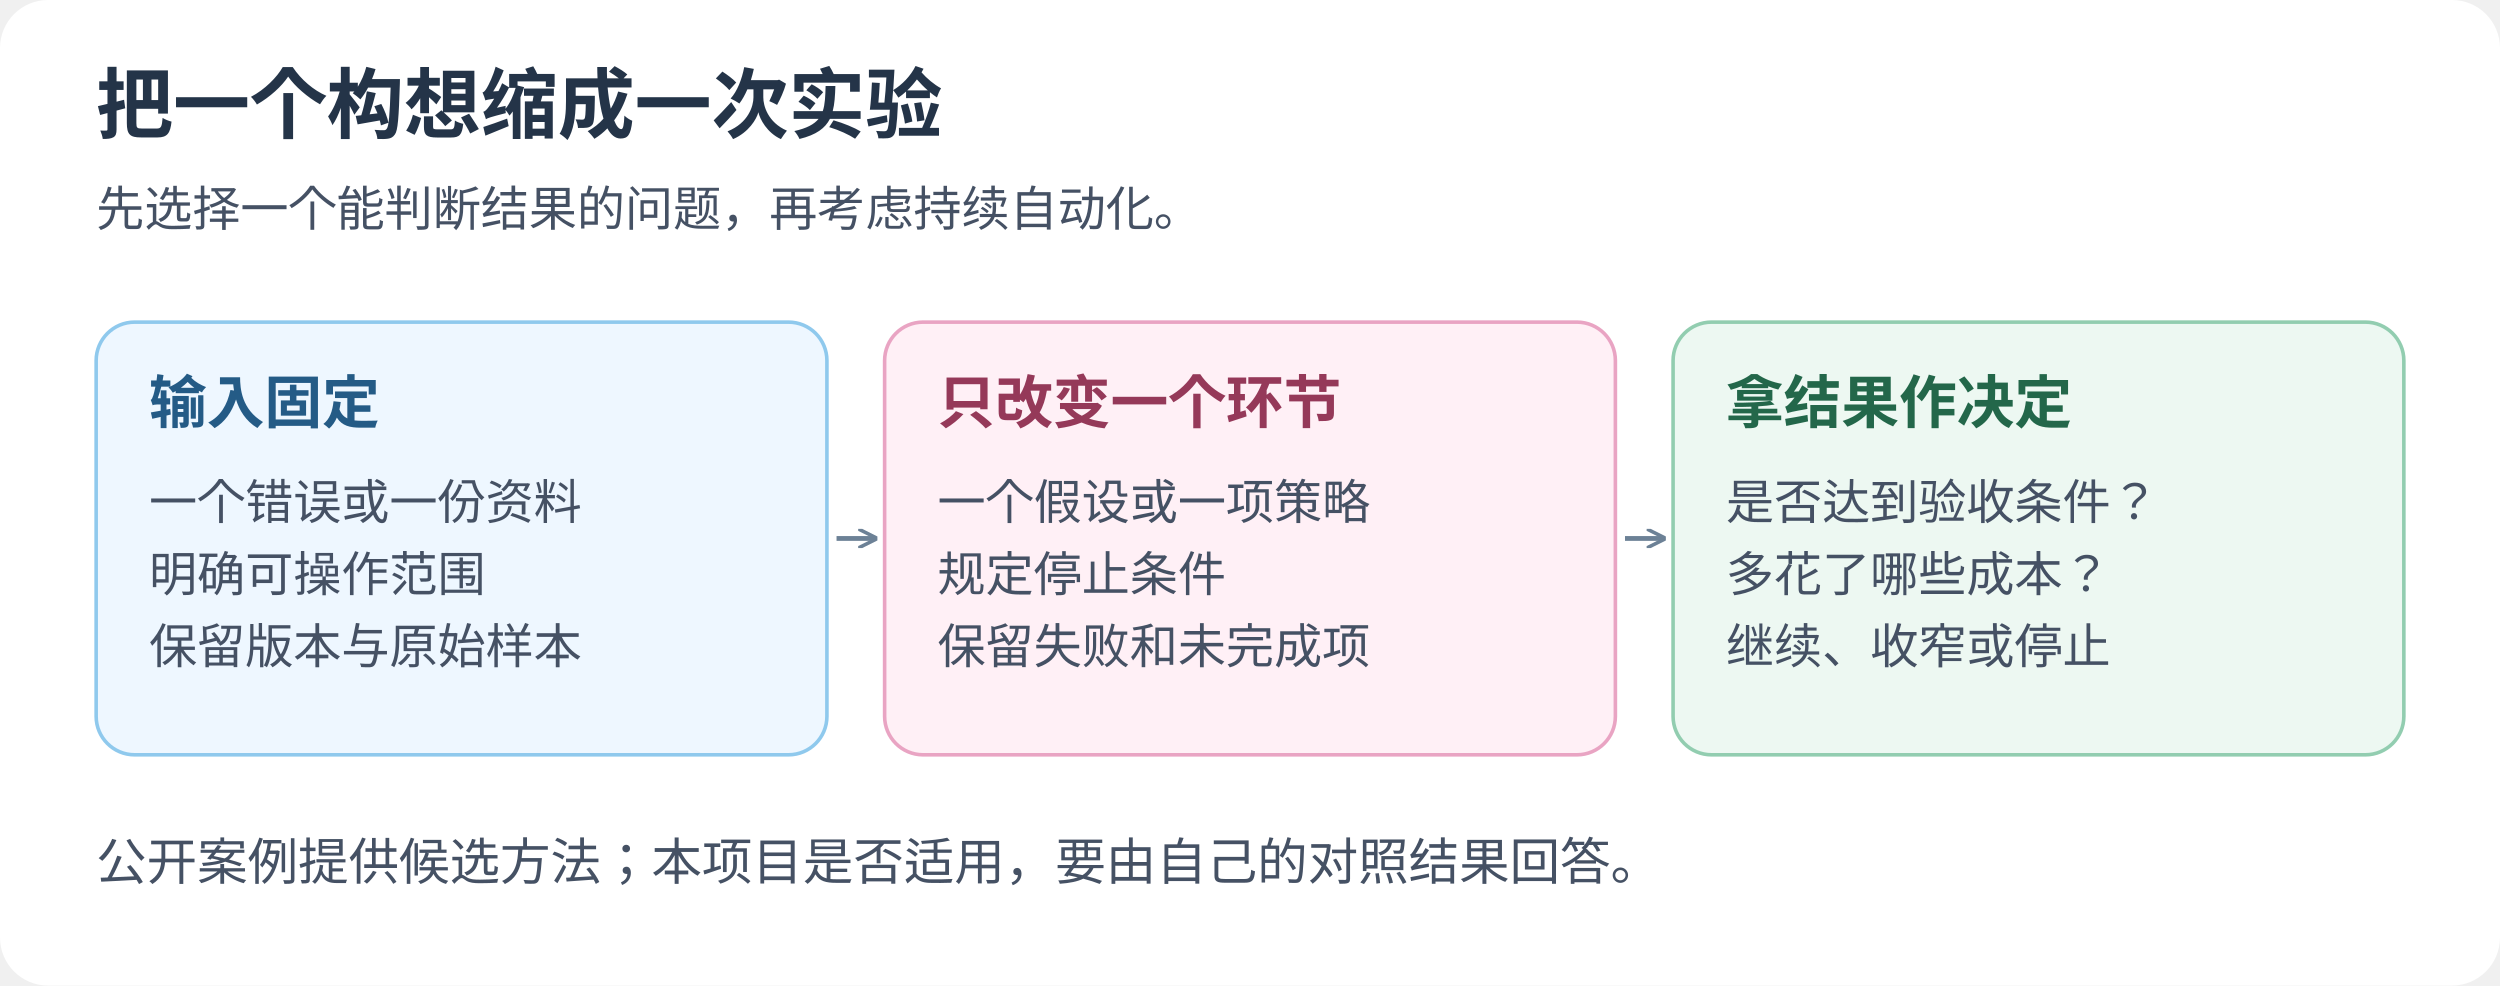
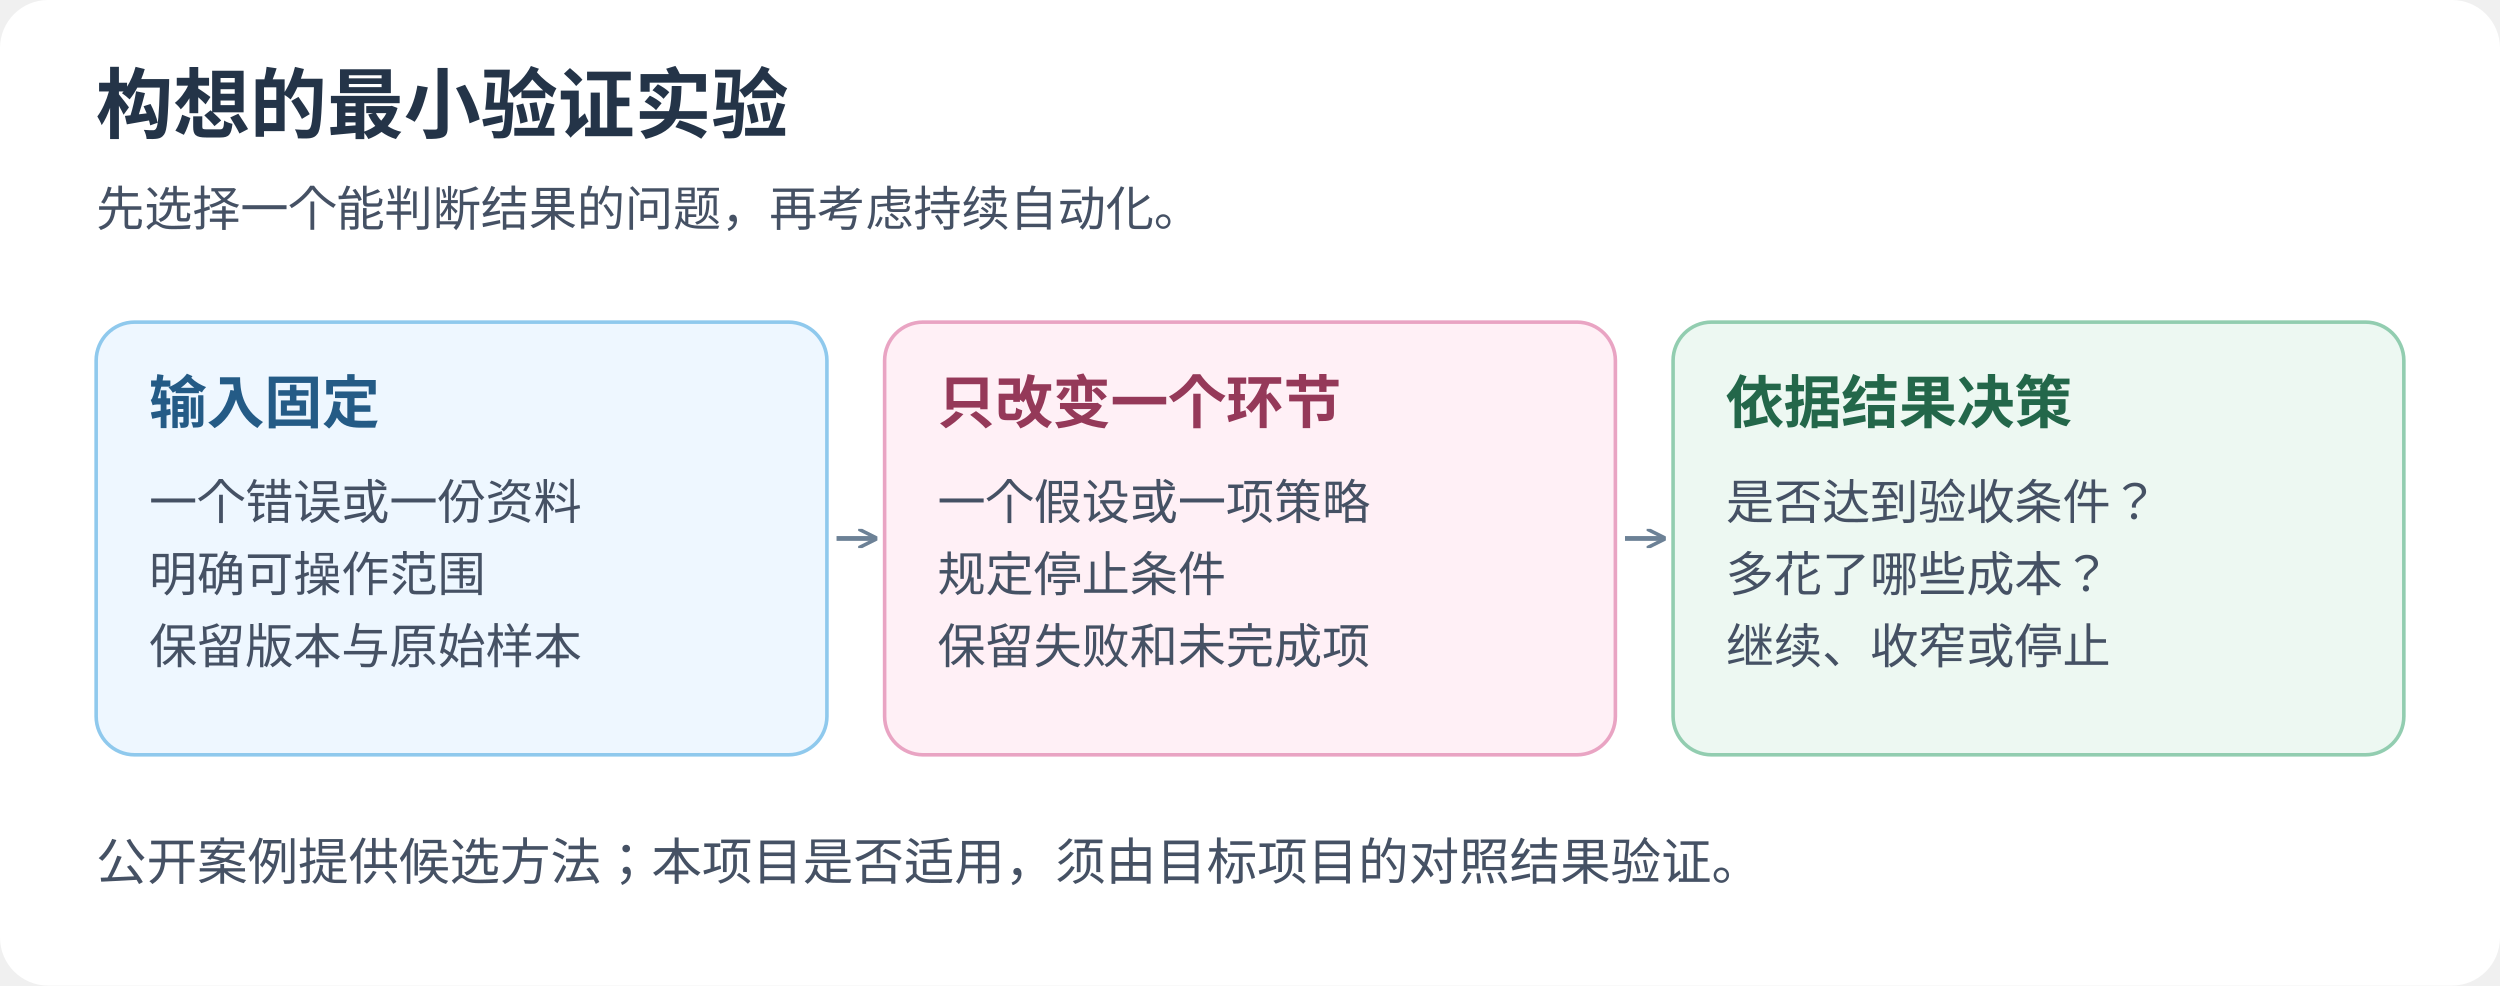
<svg xmlns="http://www.w3.org/2000/svg" viewBox="0 0 1040 410" role="img" aria-labelledby="title desc">
  <defs>
    <marker id="arrow" markerWidth="8" markerHeight="8" refX="7" refY="4" orient="auto" markerUnits="userSpaceOnUse">
      <path d="M0 0 L8 4 L0 8" fill="none" stroke="#6c8196" stroke-width="1.5" />
    </marker>
  </defs>
  <rect width="1040" height="410" rx="20" fill="#ffffff" />
  <g font-family="-apple-system,BlinkMacSystemFont,'Segoe UI','PingFang SC','Microsoft YaHei',sans-serif">
-     <text x="40" y="55" font-size="32" fill="#243448" font-weight="700">把一个构想缩成一次实验</text>
+     <text x="40" y="55" font-size="32" fill="#243448" font-weight="700">构想的最小验证实验</text>
    <text x="40" y="94" font-size="20" fill="#455164" font-weight="400">先选择一个能判断结果的问题，再考虑持续自动化。</text>
    <rect x="40" y="134" width="304" height="180" rx="16" fill="#eef7ff" stroke="#8fc9ed" stroke-width="1.5" />
    <text x="62" y="176" font-size="24" fill="#245b86" font-weight="650">输入固定</text>
    <text x="62" y="216" font-size="20" fill="#455164" font-weight="400">一个错误或一份资料</text>
    <text x="62" y="246" font-size="20" fill="#455164" font-weight="400">明确可操作范围</text>
    <text x="62" y="276" font-size="20" fill="#455164" font-weight="400">保留版本与原始样本</text>
    <path d="M348 224 L364 224" fill="none" stroke="#6c8196" stroke-width="2" marker-end="url(#arrow)" />
    <rect x="368" y="134" width="304" height="180" rx="16" fill="#fff0f6" stroke="#e9a4c3" stroke-width="1.5" />
    <text x="390" y="176" font-size="24" fill="#953959" font-weight="650">只改变一个环节</text>
    <text x="390" y="216" font-size="20" fill="#455164" font-weight="400">一个假设或一项策略</text>
    <text x="390" y="246" font-size="20" fill="#455164" font-weight="400">规定停止条件</text>
    <text x="390" y="276" font-size="20" fill="#455164" font-weight="400">保留失败和未完成项</text>
    <path d="M676 224 L692 224" fill="none" stroke="#6c8196" stroke-width="2" marker-end="url(#arrow)" />
    <rect x="696" y="134" width="304" height="180" rx="16" fill="#edf8f2" stroke="#92cdb0" stroke-width="1.5" />
-     <text x="718" y="176" font-size="24" fill="#23674a" font-weight="650">拿结果作决定</text>
+     <text x="718" y="176" font-size="24" fill="#23674a" font-weight="650">依据结果决策</text>
    <text x="718" y="216" font-size="20" fill="#455164" font-weight="400">是否达到验收条件？</text>
    <text x="718" y="246" font-size="20" fill="#455164" font-weight="400">多花了哪些成本？</text>
    <text x="718" y="276" font-size="20" fill="#455164" font-weight="400">继续、收窄或停止</text>
-     <text x="40" y="366" font-size="21" fill="#455164" font-weight="400">公开案例提供候选方法；本项目是否适用，要由自己的对照结果回答。</text>
+     <text x="40" y="366" font-size="21" fill="#455164" font-weight="400">公开案例提供候选方法；本项目是否适用，须由目标项目的对照结果验证。</text>
  </g>
</svg>
